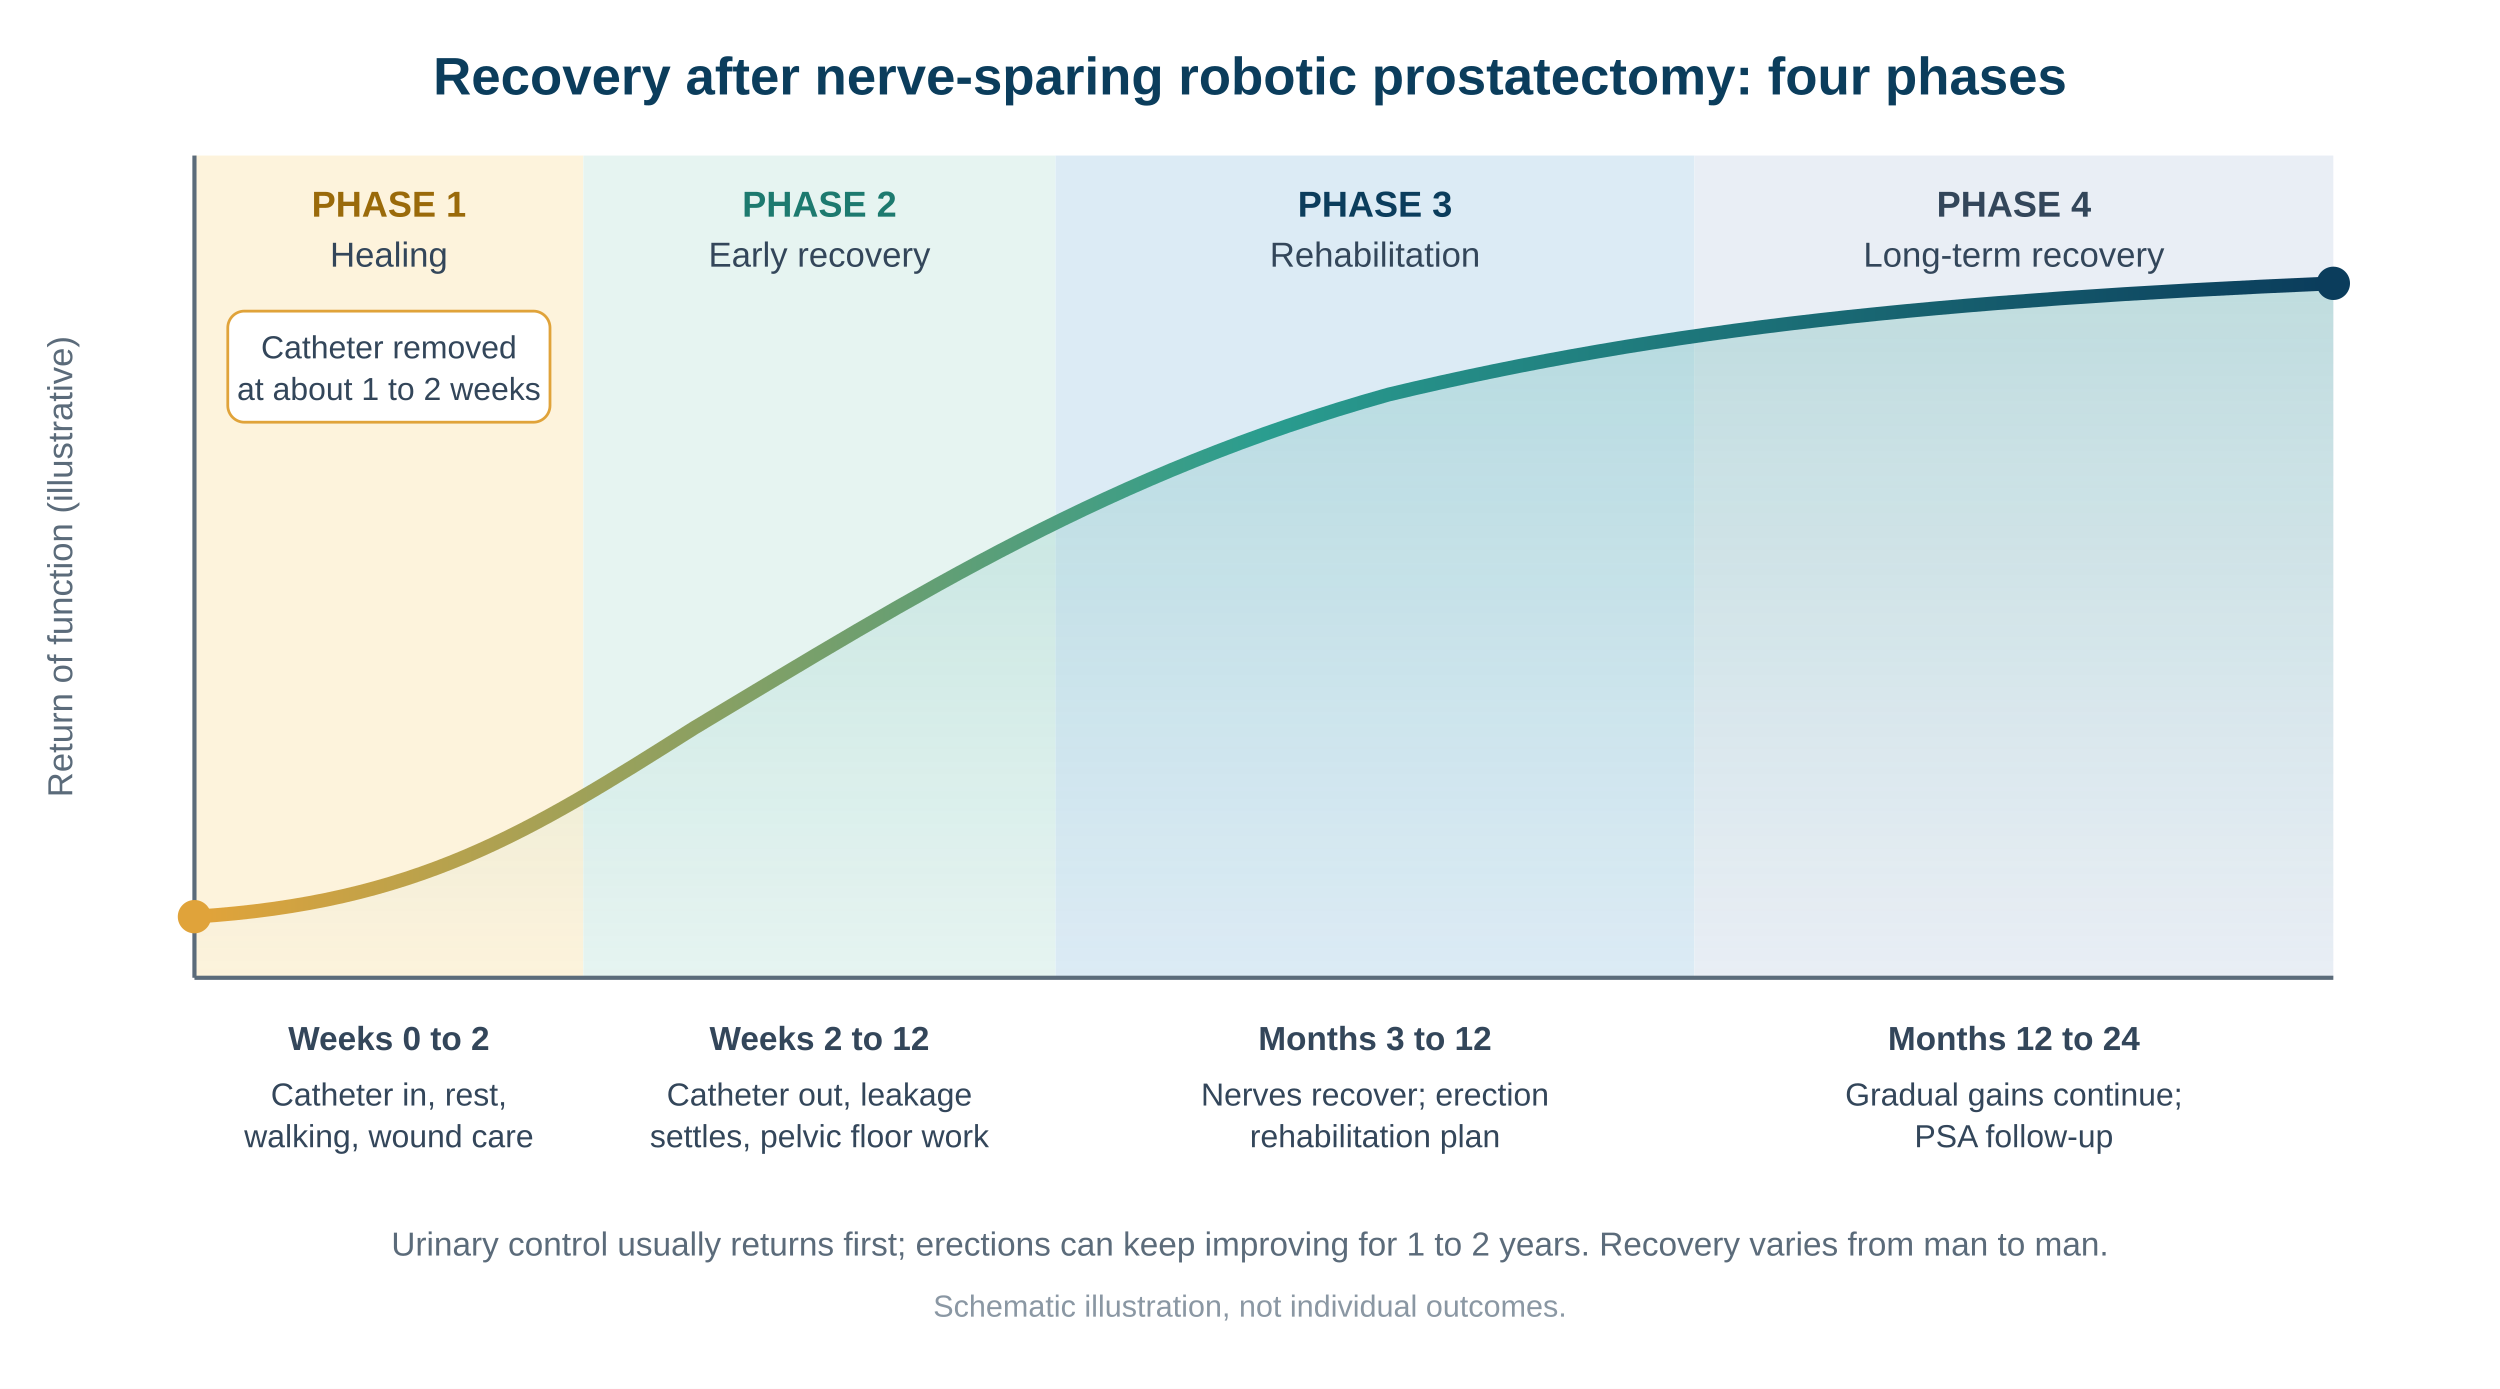
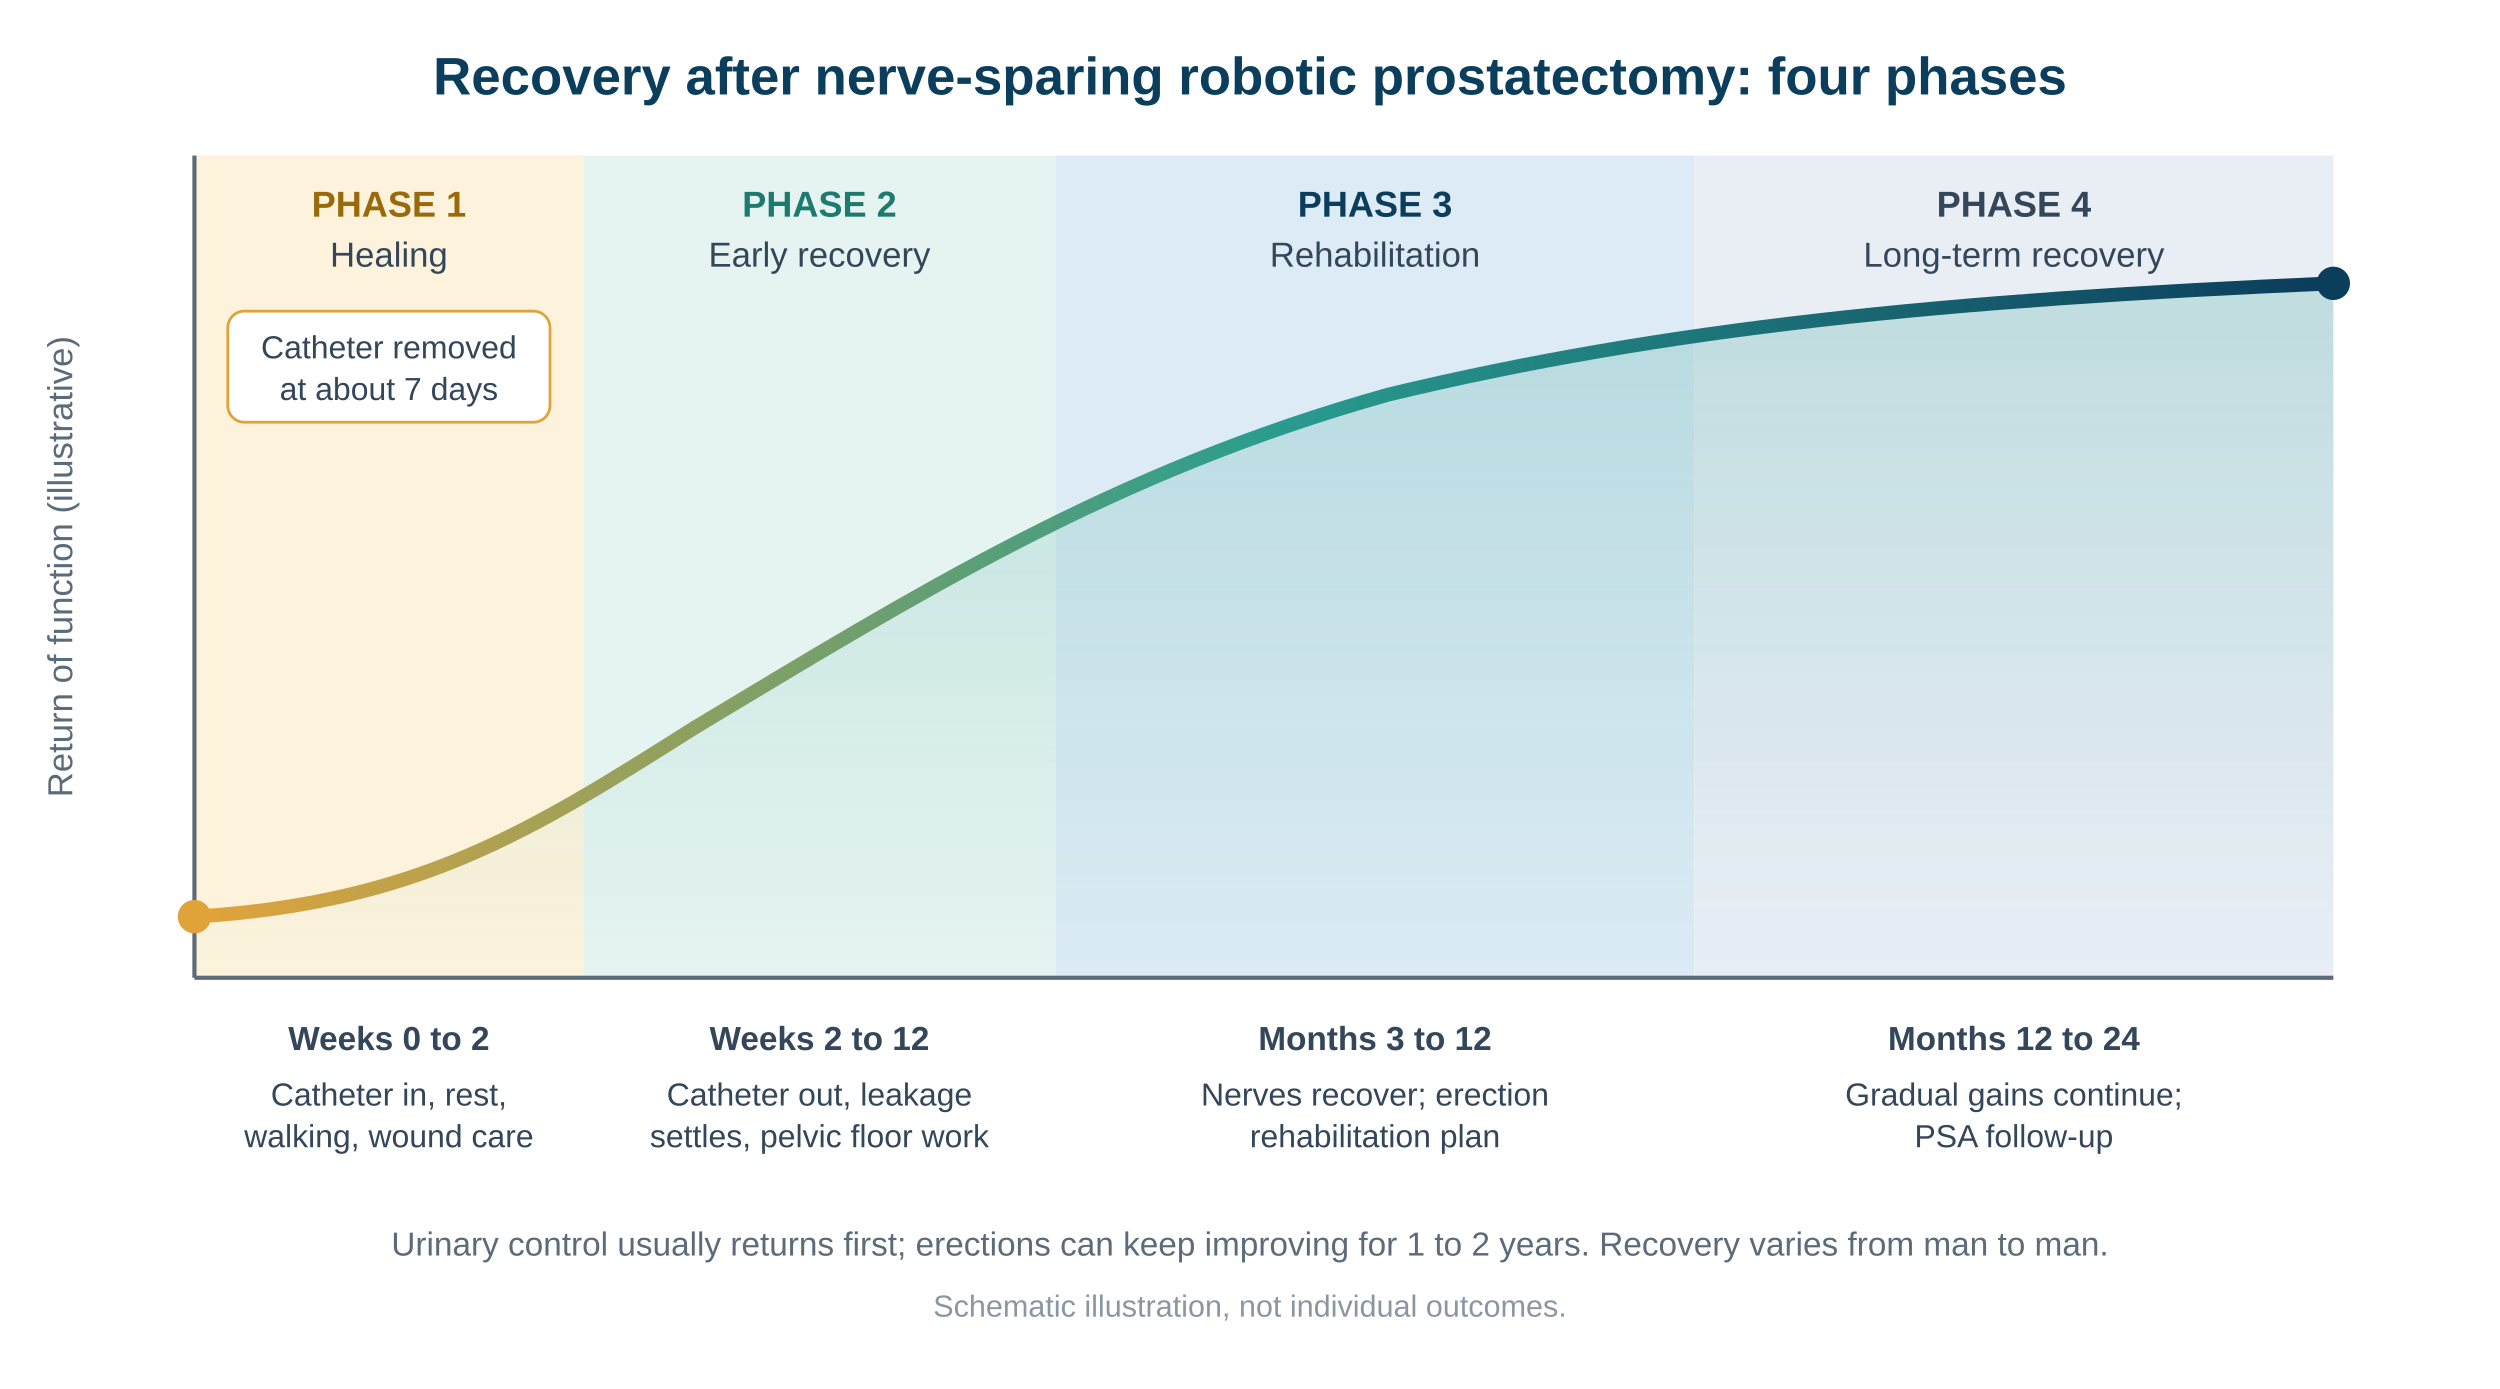
<svg xmlns="http://www.w3.org/2000/svg" viewBox="0 0 900 500" style="font-family:Arial,Helvetica,sans-serif;width:100%;height:auto" role="img" aria-label="Illustrative recovery phases after nerve-sparing robotic prostatectomy: healing, early recovery, rehabilitation, long-term recovery">
  <defs>
    <linearGradient id="cv" x1="0" x2="1">
      <stop offset="0" stop-color="#e0a33a" />
      <stop offset=".5" stop-color="#2a9d8f" />
      <stop offset="1" stop-color="#0b3d5c" />
    </linearGradient>
    <linearGradient id="ar" x1="0" y1="0" x2="0" y2="1">
      <stop offset="0" stop-color="#2a9d8f" stop-opacity=".22" />
      <stop offset="1" stop-color="#2a9d8f" stop-opacity="0" />
    </linearGradient>
  </defs>
  <rect width="900" height="500" fill="#fff" />
  <text x="450" y="34" text-anchor="middle" font-size="19" font-weight="700" fill="#0b3d5c">Recovery after nerve-sparing robotic prostatectomy: four phases</text>
  <g>
    <rect x="70" y="56" width="140" height="296" fill="#fdf3dc" />
    <rect x="210" y="56" width="170" height="296" fill="#e6f4f1" />
    <rect x="380" y="56" width="230" height="296" fill="#dcebf5" />
    <rect x="610" y="56" width="230" height="296" fill="#e9eef5" />
  </g>
  <g font-size="13" font-weight="700" text-anchor="middle">
    <text x="140" y="78" fill="#9a6a0a">PHASE 1</text>
    <text x="295" y="78" fill="#1d7a6f">PHASE 2</text>
    <text x="495" y="78" fill="#0b3d5c">PHASE 3</text>
    <text x="725" y="78" fill="#33465a">PHASE 4</text>
  </g>
  <g font-size="12.5" text-anchor="middle" fill="#33465a">
    <text x="140" y="96">Healing</text>
    <text x="295" y="96">Early recovery</text>
    <text x="495" y="96">Rehabilitation</text>
    <text x="725" y="96">Long-term recovery</text>
  </g>
  <line x1="70" y1="352" x2="840" y2="352" stroke="#5b6b7a" stroke-width="1.5" />
  <line x1="70" y1="56" x2="70" y2="352" stroke="#5b6b7a" stroke-width="1.5" />
  <text x="26" y="204" transform="rotate(-90 26 204)" text-anchor="middle" font-size="12.5" fill="#5b6b7a">Return of function (illustrative)</text>
  <path d="M70,330 C150,325 190,300 250,262 C330,214 400,170 500,142 C600,118 700,108 840,102 L840,352 L70,352 Z" fill="url(#ar)" />
  <path d="M70,330 C150,325 190,300 250,262 C330,214 400,170 500,142 C600,118 700,108 840,102" fill="none" stroke="url(#cv)" stroke-width="5" stroke-linecap="round" />
  <circle cx="70" cy="330" r="6" fill="#e0a33a" />
  <circle cx="840" cy="102" r="6" fill="#0b3d5c" />
  <g font-size="12" fill="#33465a" text-anchor="middle">
    <text x="140" y="378" font-weight="700">Weeks 0 to 2</text>
    <text x="295" y="378" font-weight="700">Weeks 2 to 12</text>
    <text x="495" y="378" font-weight="700">Months 3 to 12</text>
    <text x="725" y="378" font-weight="700">Months 12 to 24</text>
  </g>
  <g font-size="11.5" fill="#33465a" text-anchor="middle">
    <text x="140" y="398">Catheter in, rest,</text>
    <text x="140" y="413">walking, wound care</text>
    <text x="295" y="398">Catheter out, leakage</text>
    <text x="295" y="413">settles, pelvic floor work</text>
    <text x="495" y="398">Nerves recover; erection</text>
    <text x="495" y="413">rehabilitation plan</text>
    <text x="725" y="398">Gradual gains continue;</text>
    <text x="725" y="413">PSA follow-up</text>
  </g>
  <g font-size="11.5" fill="#33465a">
    <rect x="82" y="112" width="116" height="40" rx="6" fill="#fff" stroke="#e0a33a" />
    <text x="140" y="129" text-anchor="middle">Catheter removed</text>
-     <text x="140" y="144" text-anchor="middle">at about 1 to 2 weeks</text>
+     <text x="140" y="144" text-anchor="middle">at about 7 days</text>
  </g>
  <text x="450" y="452" text-anchor="middle" font-size="12" fill="#5b6b7a">Urinary control usually returns first; erections can keep improving for 1 to 2 years. Recovery varies from man to man.</text>
  <text x="450" y="474" text-anchor="middle" font-size="11" fill="#8a97a3">Schematic illustration, not individual outcomes.</text>
</svg>
